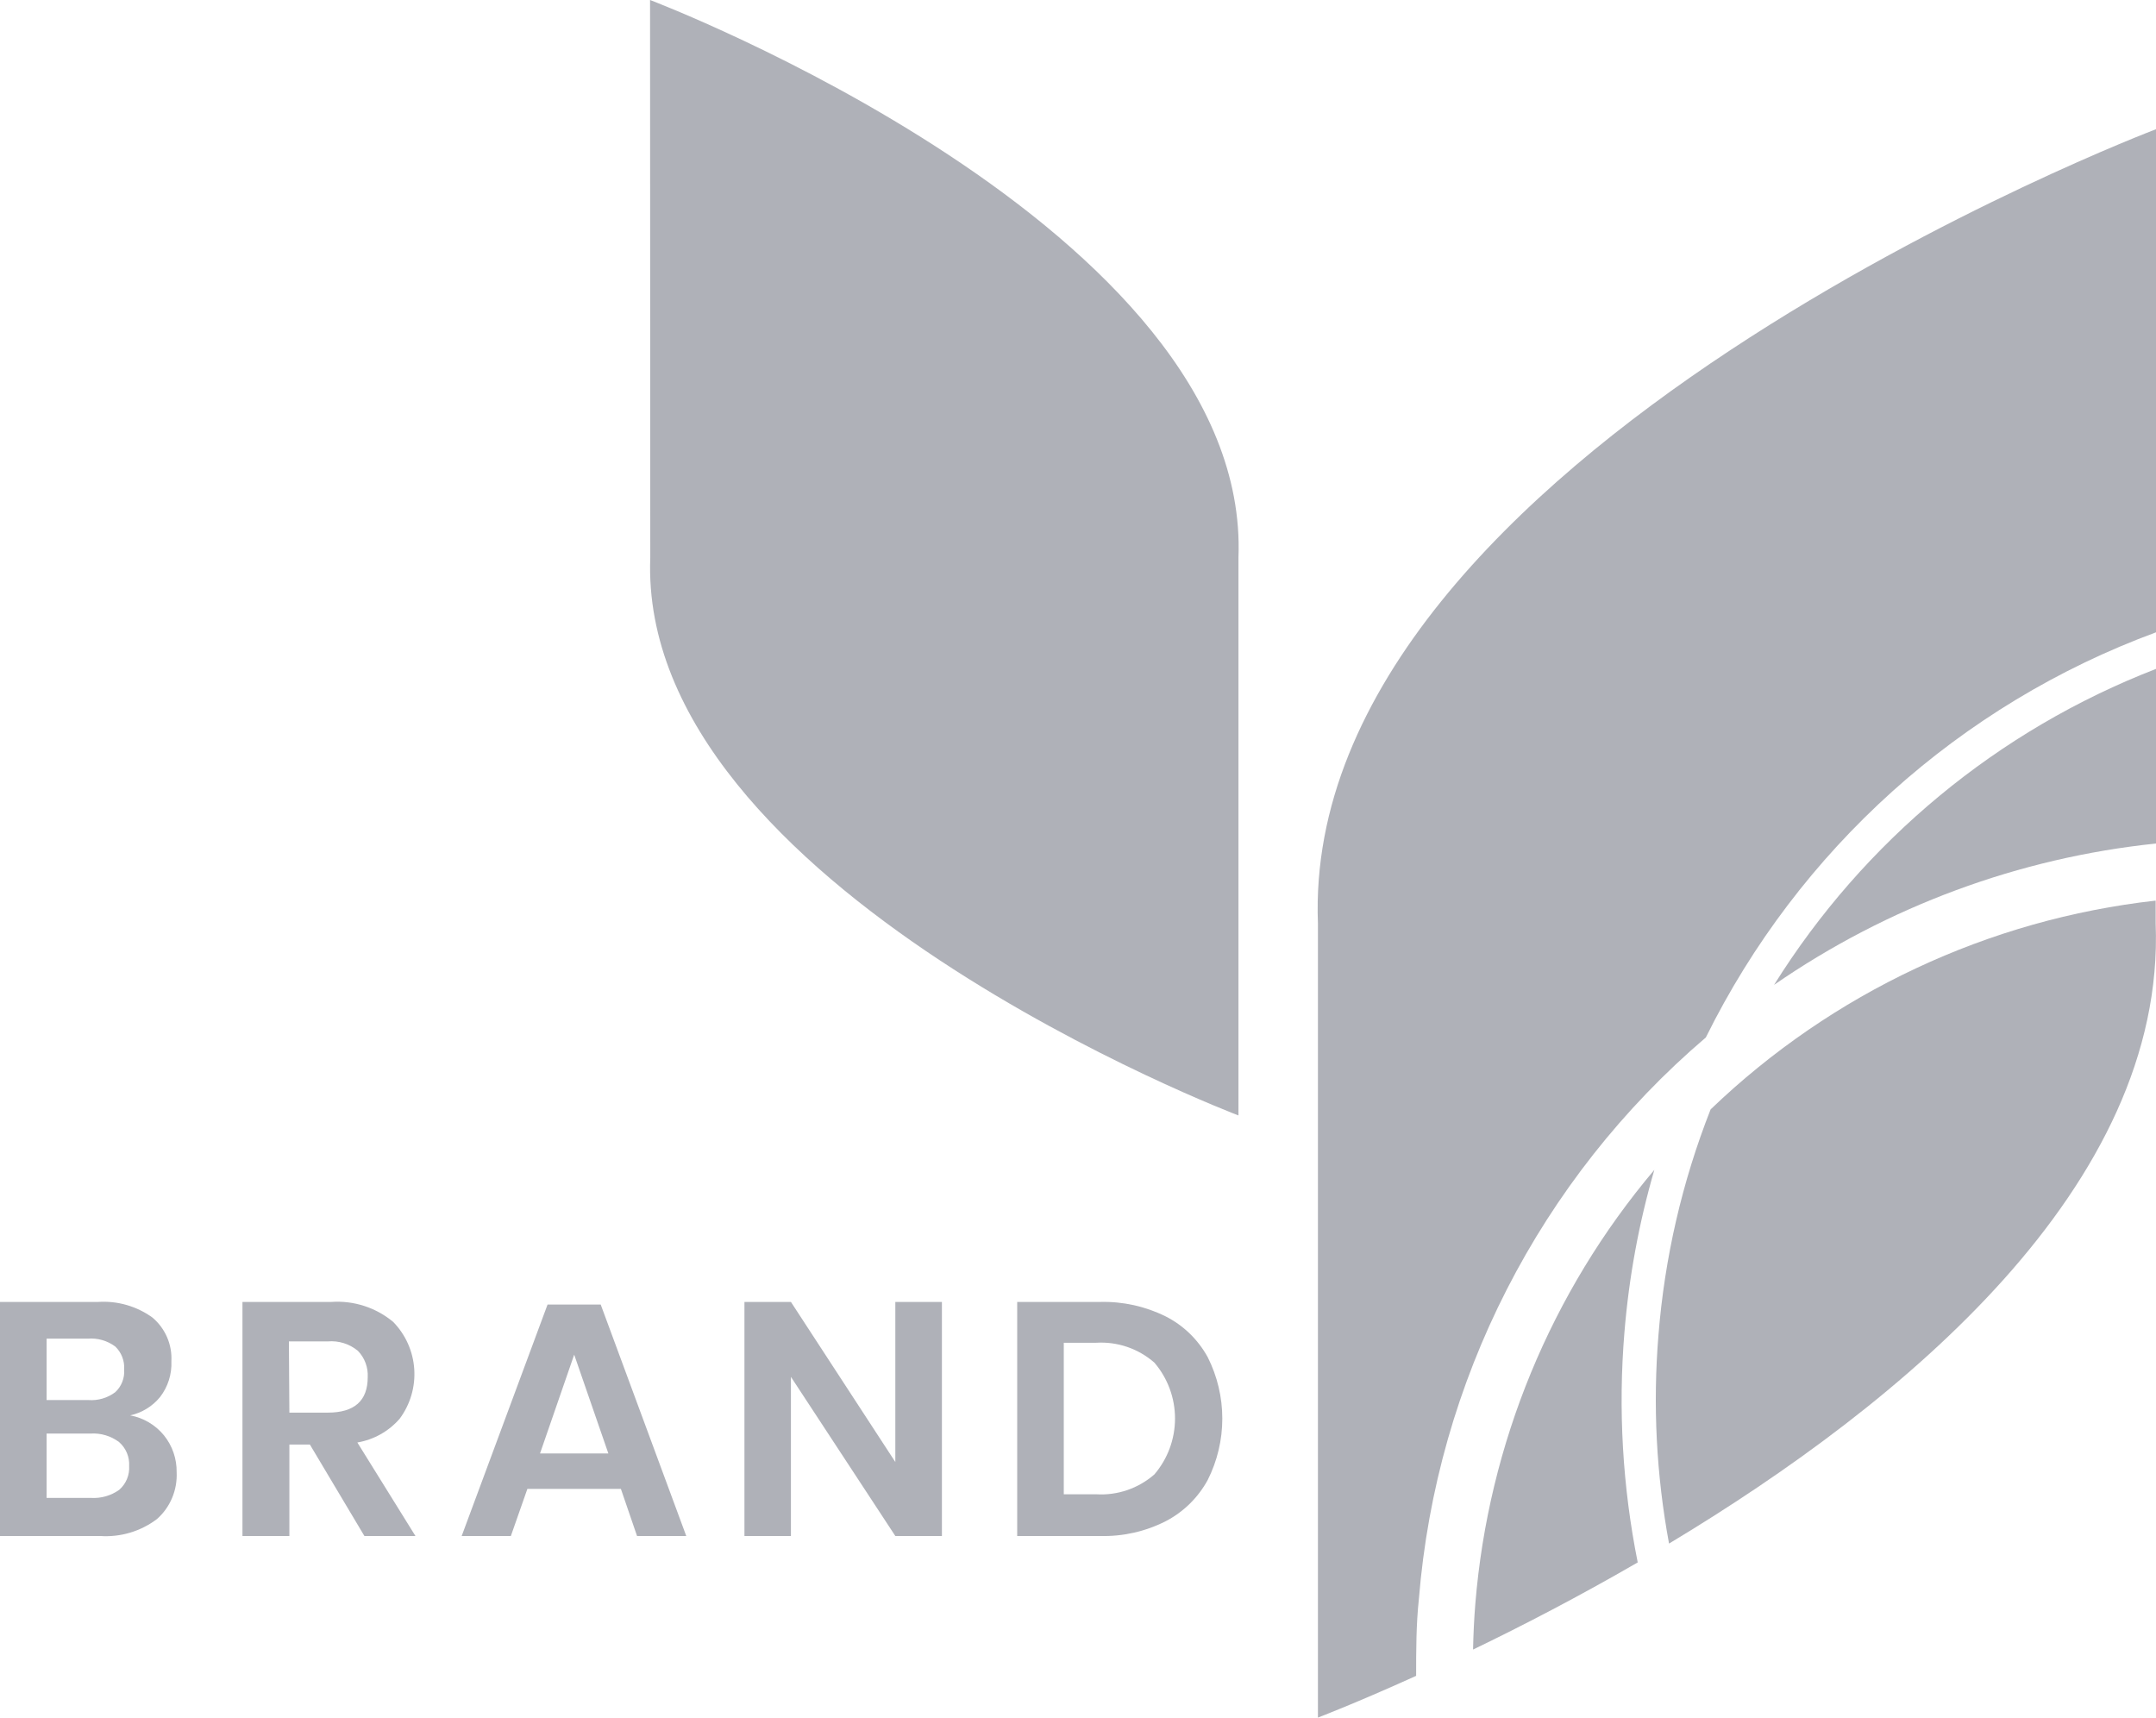
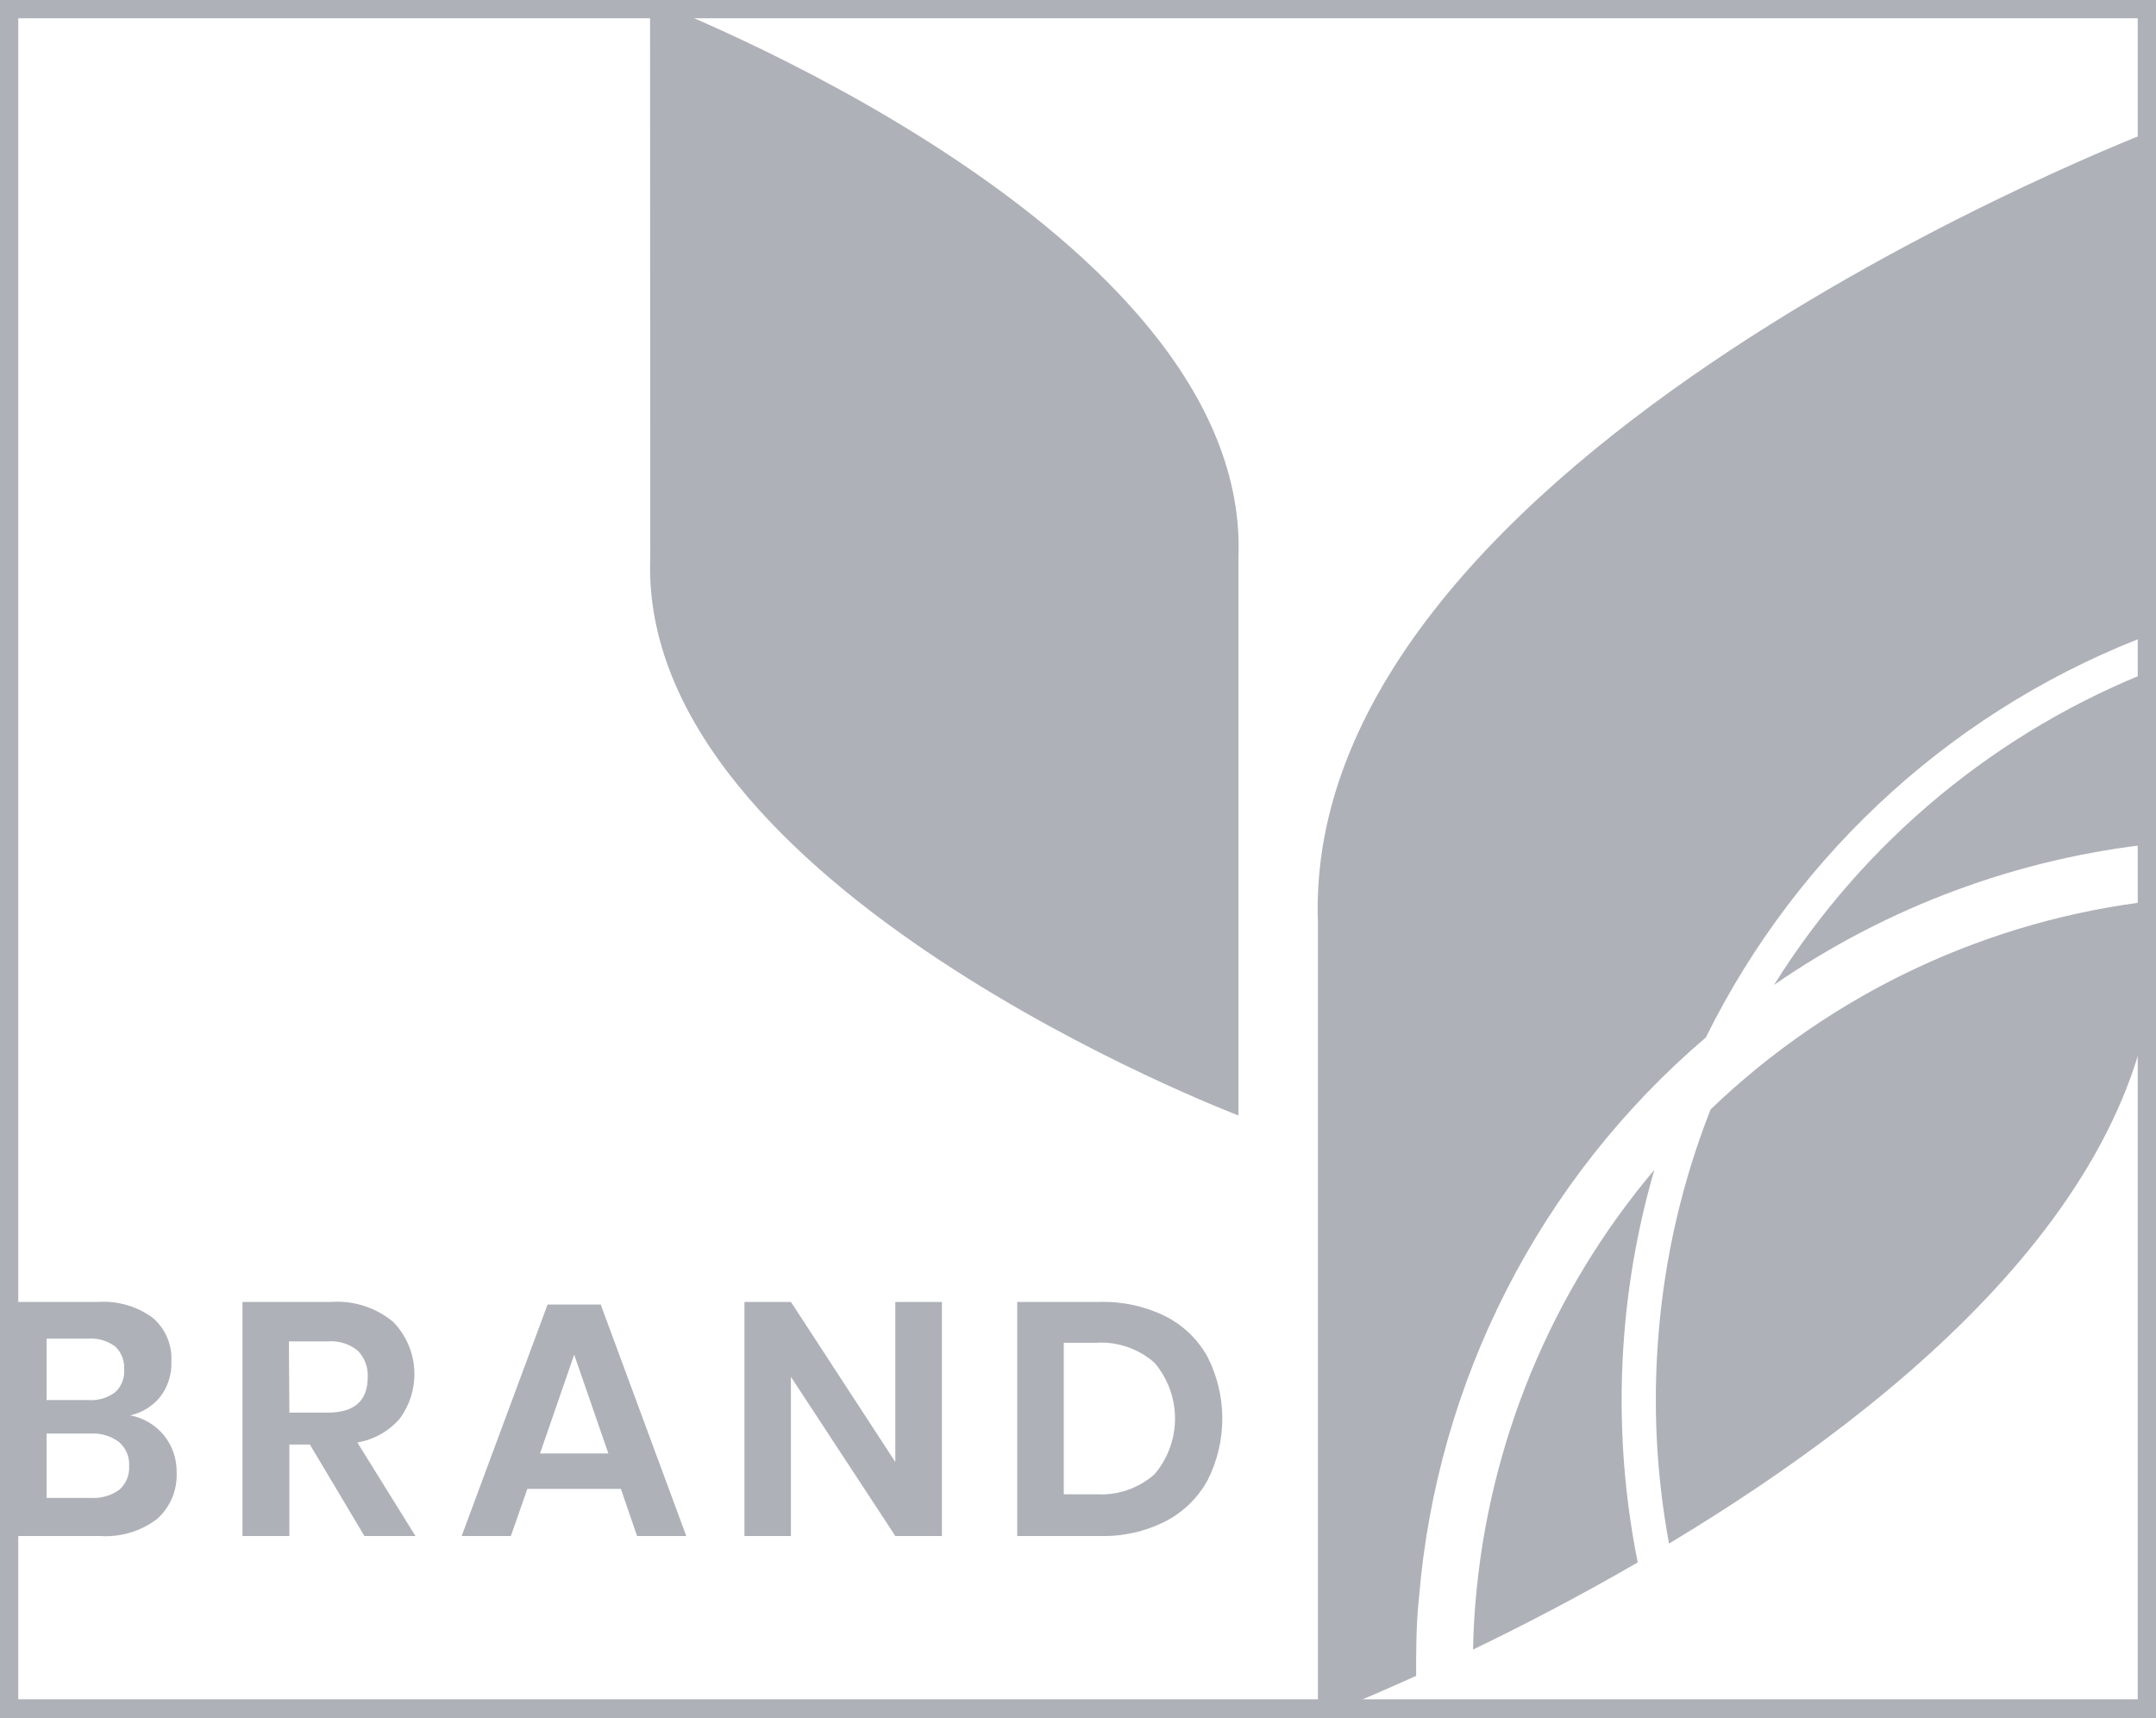
<svg xmlns="http://www.w3.org/2000/svg" width="59" height="47" viewBox="0 0 59 47" fill="none">
  <path d="M4.488 39.278C4.718 39.563 4.84 39.921 4.834 40.288C4.845 40.528 4.803 40.767 4.71 40.988C4.618 41.209 4.477 41.406 4.298 41.565C3.851 41.904 3.298 42.069 2.739 42.031H0V35.626H2.683C3.213 35.591 3.738 35.741 4.17 36.052C4.343 36.197 4.48 36.381 4.571 36.589C4.661 36.797 4.702 37.023 4.69 37.25C4.706 37.603 4.595 37.951 4.379 38.23C4.17 38.484 3.883 38.66 3.562 38.73C3.925 38.797 4.254 38.991 4.488 39.278ZM1.275 38.311H2.421C2.682 38.33 2.941 38.255 3.151 38.098C3.237 38.02 3.304 37.922 3.346 37.814C3.389 37.706 3.406 37.589 3.397 37.472C3.405 37.356 3.387 37.24 3.345 37.132C3.303 37.024 3.238 36.926 3.154 36.846C2.938 36.685 2.671 36.609 2.403 36.631H1.275V38.311ZM3.263 40.767C3.355 40.687 3.427 40.586 3.474 40.474C3.521 40.361 3.542 40.238 3.534 40.116C3.541 39.993 3.52 39.869 3.472 39.755C3.423 39.641 3.35 39.54 3.257 39.459C3.032 39.292 2.756 39.21 2.478 39.228H1.275V40.989H2.493C2.767 41.005 3.039 40.927 3.263 40.767Z" fill="#AFB1B8" />
  <path d="M9.972 42.031L8.48 39.528H7.919V42.031H6.635V35.626H9.066C9.678 35.583 10.284 35.778 10.758 36.171C11.098 36.518 11.303 36.976 11.336 37.462C11.369 37.948 11.228 38.43 10.938 38.821C10.639 39.166 10.229 39.396 9.779 39.472L11.369 42.031H9.972ZM7.919 38.655H8.969C9.698 38.655 10.063 38.332 10.063 37.685C10.07 37.553 10.05 37.421 10.004 37.297C9.958 37.173 9.887 37.06 9.795 36.965C9.564 36.773 9.268 36.68 8.969 36.706H7.906L7.919 38.655Z" fill="#AFB1B8" />
  <path d="M16.991 40.742H14.432L13.98 42.031H12.634L14.984 35.698H16.439L18.78 42.031H17.433L16.991 40.742ZM16.648 39.772L15.713 37.069L14.778 39.772H16.648Z" fill="#AFB1B8" />
  <path d="M25.776 42.031H24.501L21.644 37.676V42.031H20.372V35.626H21.644L24.501 40.007V35.626H25.776V42.031Z" fill="#AFB1B8" />
  <path d="M33.05 40.498C32.786 40.982 32.385 41.375 31.897 41.628C31.342 41.909 30.726 42.048 30.105 42.031H27.836V35.626H30.105C30.725 35.61 31.34 35.745 31.897 36.021C32.385 36.267 32.786 36.657 33.05 37.138C33.312 37.658 33.449 38.234 33.449 38.818C33.449 39.402 33.312 39.977 33.05 40.498ZM31.591 40.345C31.955 39.919 32.155 39.377 32.155 38.816C32.155 38.255 31.955 37.713 31.591 37.288C31.151 36.902 30.578 36.707 29.996 36.743H29.111V40.889H29.996C30.578 40.926 31.151 40.73 31.591 40.345Z" fill="#AFB1B8" />
  <path d="M17.789 0C17.789 0 34.24 6.236 33.891 15.26V30.523C33.891 30.523 17.452 24.284 17.795 15.26L17.789 0Z" fill="#AFB1B8" />
  <path d="M48.548 26.95C51.655 24.803 55.248 23.473 59 23.082V18.304C54.677 19.977 51.01 23.01 48.548 26.95Z" fill="#AFB1B8" />
  <path d="M46.681 28.389C49.224 23.248 53.633 19.28 59 17.303V3.536C59 3.536 35.571 12.419 36.066 25.269V47C36.066 47 37.11 46.602 38.753 45.858C38.753 45.163 38.753 44.462 38.828 43.758C39.312 37.792 42.137 32.264 46.681 28.389Z" fill="#AFB1B8" />
  <path d="M44.453 36.462C44.576 34.955 44.85 33.464 45.272 32.012C42.443 35.359 40.73 39.512 40.373 43.887C40.339 44.3 40.32 44.713 40.311 45.138C41.642 44.497 43.19 43.696 44.817 42.754C44.402 40.684 44.279 38.566 44.453 36.462Z" fill="#AFB1B8" />
  <path d="M45.384 36.54C45.228 38.444 45.326 40.36 45.674 42.238C52.075 38.392 59.268 32.45 58.991 25.269V24.644C54.417 25.157 50.138 27.165 46.812 30.357C46.033 32.335 45.552 34.419 45.384 36.54Z" fill="#AFB1B8" />
+   <rect width="59" height="47" stroke="#AFB1B8" />
</svg>
